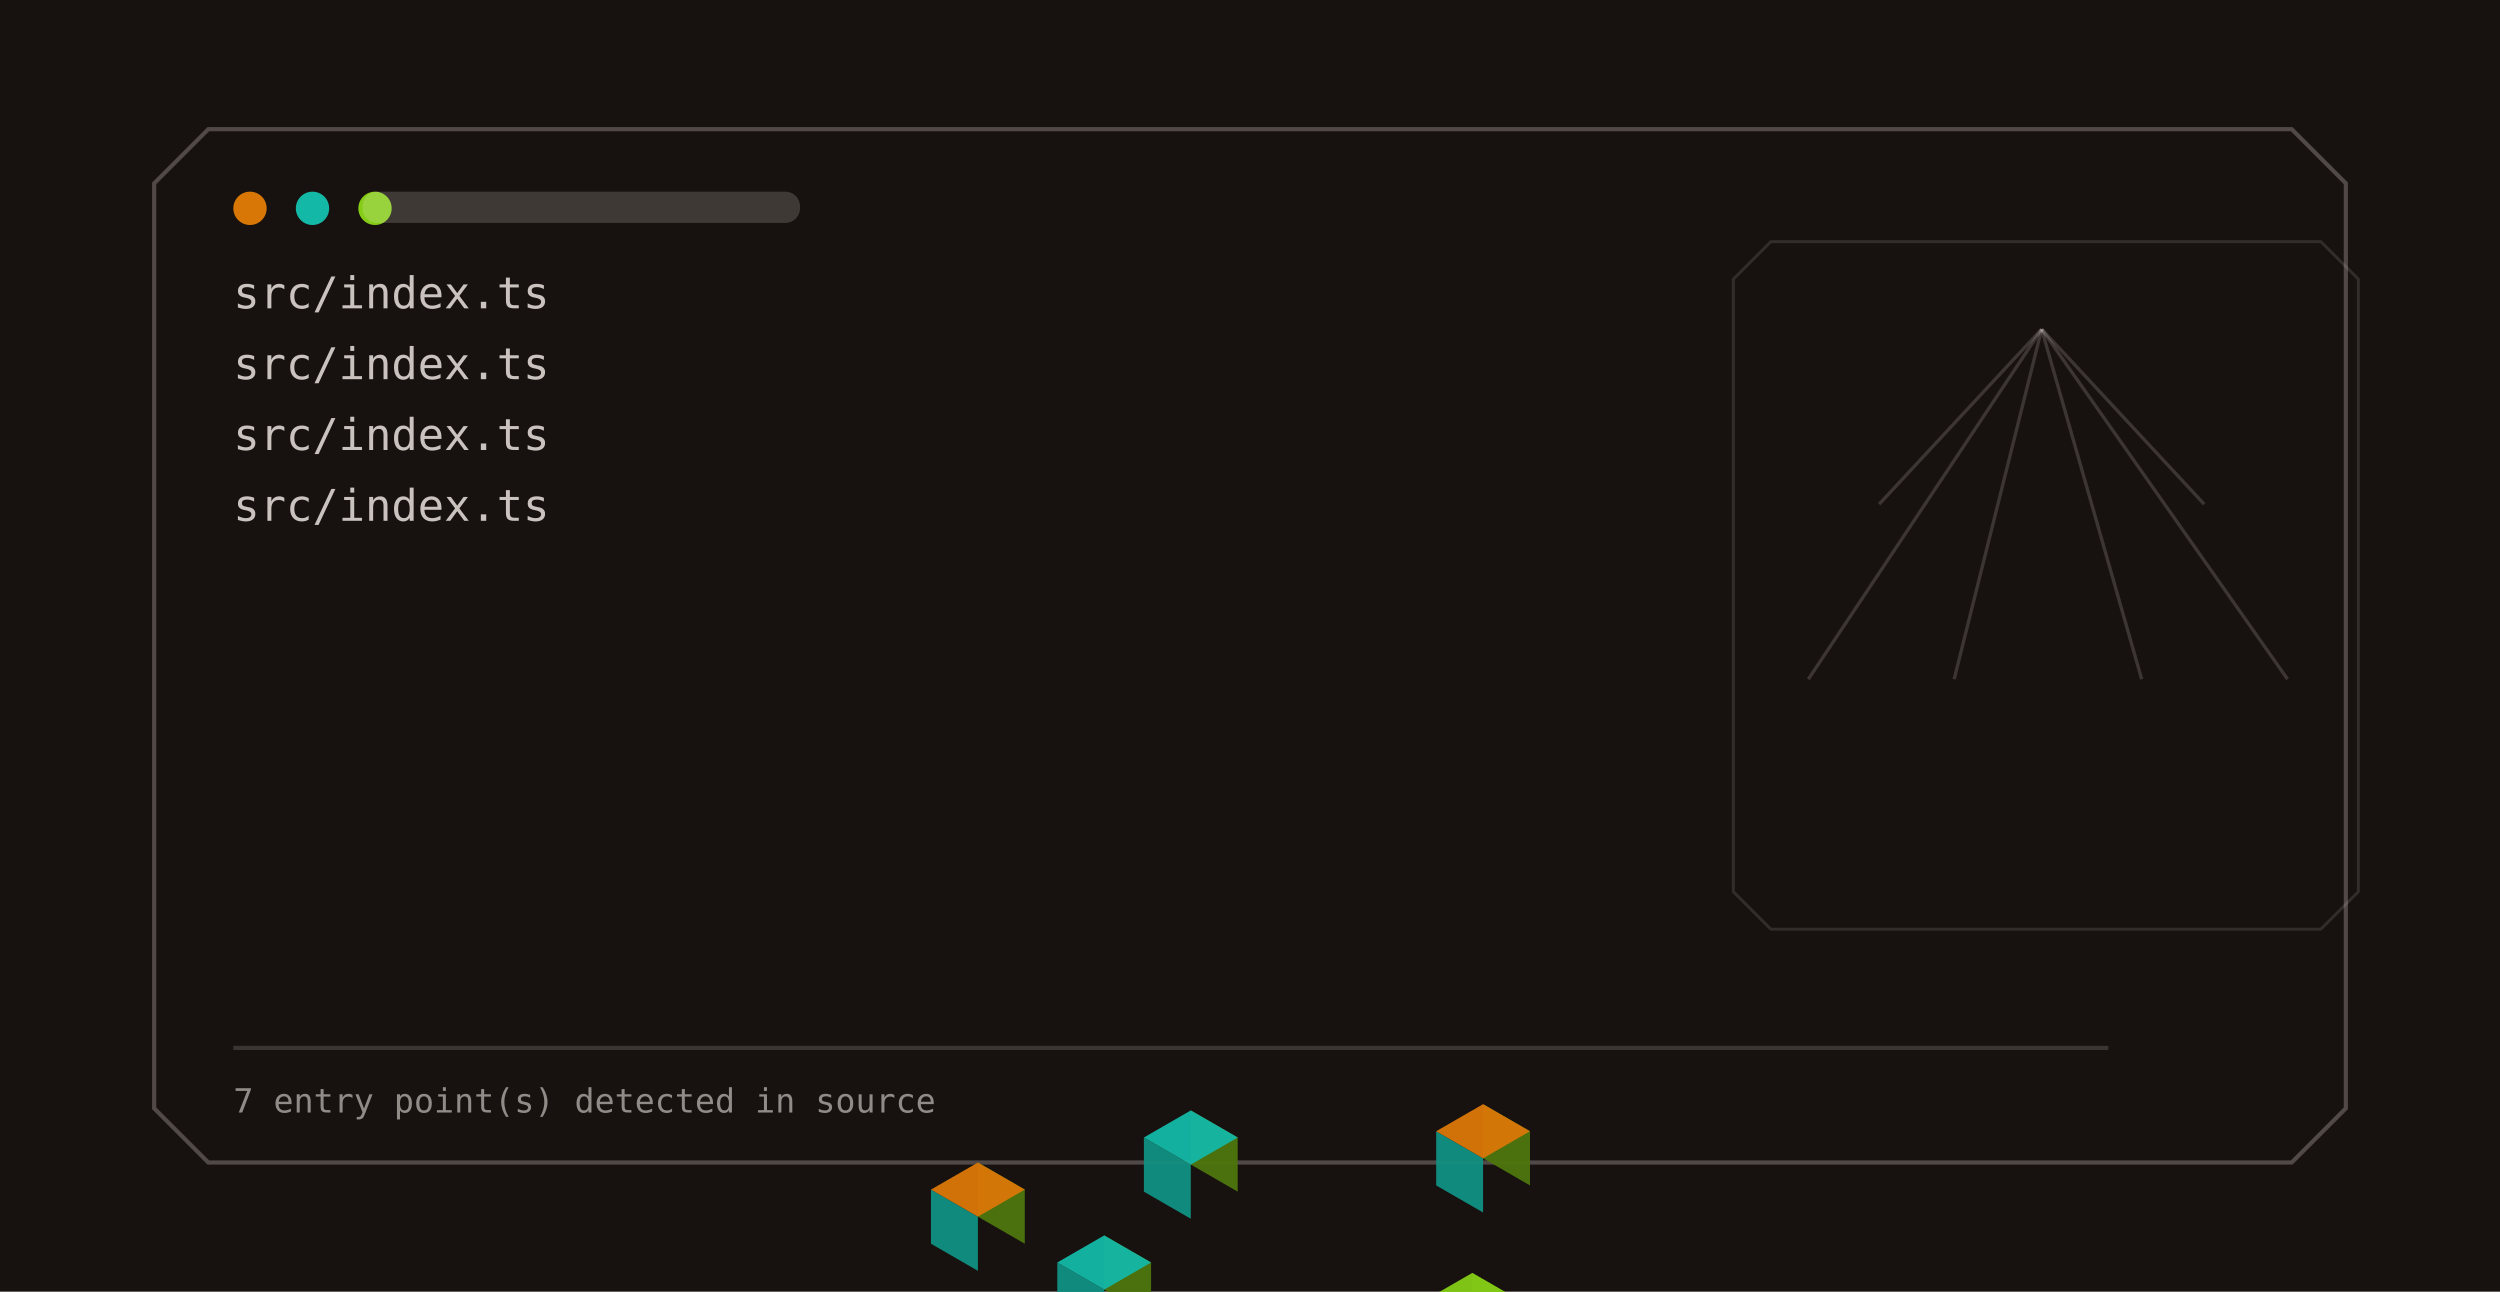
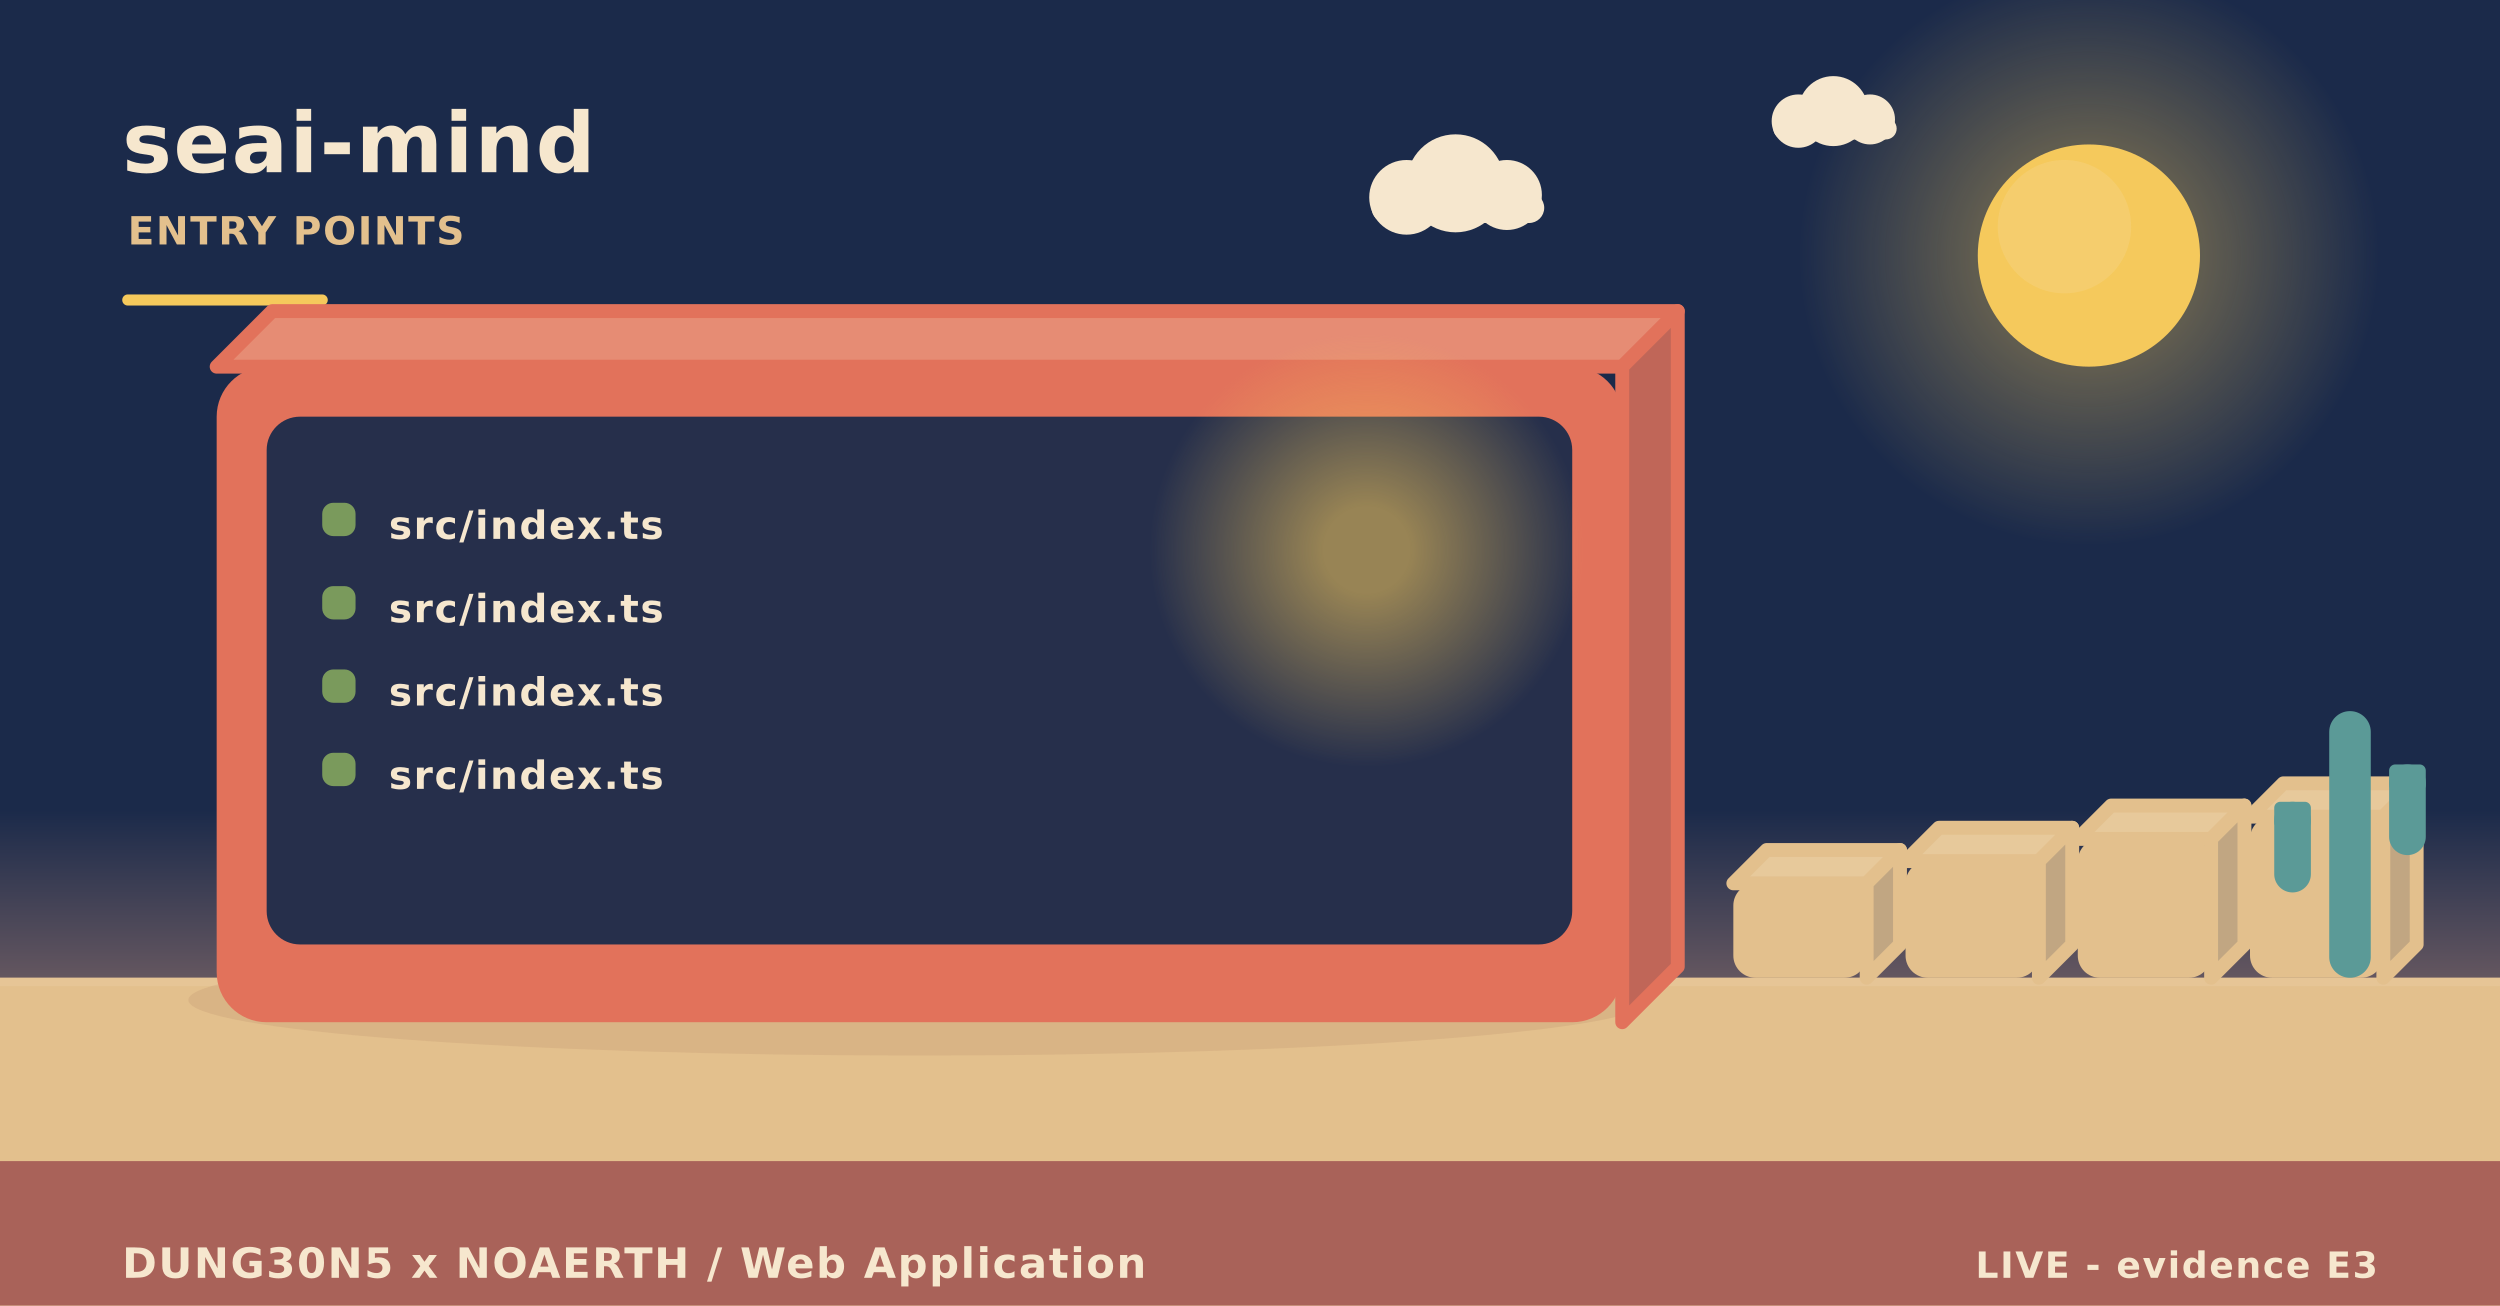
- <svg xmlns="http://www.w3.org/2000/svg" viewBox="0 0 1200 620" width="1200" height="620" role="img" aria-label="seai-mind command surface">
-   <rect width="1200" height="620" fill="#17110f" />
-   <defs>
-     <linearGradient id="gt" x1="0" y1="0" x2="1" y2="1">
-       <stop offset="0%" stop-color="#d97706" />
-       <stop offset="100%" stop-color="#14b8a6" />
-     </linearGradient>
-   </defs>
-   <path d="M100.00,62.00 H1100.00 L1126.00,88.00 V532.00 L1100.00,558.00 H100.00 L74.00,532.00 V88.00 Z" fill="none" stroke="rgba(246,239,233,0.300)" stroke-width="2.00" opacity="0.85" />
-   <circle cx="120.00" cy="100.00" r="8.00" fill="#d97706" opacity="1.00" />
-   <circle cx="150.00" cy="100.00" r="8.00" fill="#14b8a6" opacity="1.00" />
-   <circle cx="180.00" cy="100.00" r="8.00" fill="#84cc16" opacity="1.00" />
-   <rect x="174.00" y="92.00" width="210.00" height="15.00" rx="7.00" fill="rgba(246,239,233,0.180)" opacity="1.00" />
-   <text x="112" y="148" font-family="ui-monospace,SFMono-Regular,Menlo,monospace" font-size="21" fill="rgba(246,239,233,0.800)">src/index.ts</text>
-   <text x="112" y="182" font-family="ui-monospace,SFMono-Regular,Menlo,monospace" font-size="21" fill="rgba(246,239,233,0.800)">src/index.ts</text>
-   <text x="112" y="216" font-family="ui-monospace,SFMono-Regular,Menlo,monospace" font-size="21" fill="rgba(246,239,233,0.800)">src/index.ts</text>
-   <text x="112" y="250" font-family="ui-monospace,SFMono-Regular,Menlo,monospace" font-size="21" fill="rgba(246,239,233,0.800)">src/index.ts</text>
-   <path d="M850.00,116.00 H1114.00 L1132.00,134.00 V428.00 L1114.00,446.00 H850.00 L832.00,428.00 V134.00 Z" fill="none" stroke="rgba(246,239,233,0.180)" stroke-width="1.40" opacity="0.70" />
-   <line x1="980.00" y1="158.00" x2="902.00" y2="242.00" stroke="rgba(246,239,233,0.300)" stroke-width="1.60" opacity="0.55" />
-   <line x1="980.00" y1="158.00" x2="1058.00" y2="242.00" stroke="rgba(246,239,233,0.300)" stroke-width="1.60" opacity="0.55" />
-   <line x1="980.00" y1="158.00" x2="868.00" y2="326.00" stroke="rgba(246,239,233,0.300)" stroke-width="1.60" opacity="0.55" />
-   <line x1="980.00" y1="158.00" x2="938.00" y2="326.00" stroke="rgba(246,239,233,0.300)" stroke-width="1.60" opacity="0.55" />
-   <line x1="980.00" y1="158.00" x2="1028.00" y2="326.00" stroke="rgba(246,239,233,0.300)" stroke-width="1.60" opacity="0.55" />
-   <line x1="980.00" y1="158.00" x2="1098.00" y2="326.00" stroke="rgba(246,239,233,0.300)" stroke-width="1.60" opacity="0.55" />
-   <polygon points="711.87,556.00 734.39,569.00 734.39,543.00 711.87,530.00" fill="#4d760d" opacity="0.95" />
-   <polygon points="689.36,569.00 711.87,582.00 711.87,556.00 689.36,543.00" fill="#109081" opacity="0.95" />
-   <polygon points="711.87,530.00 734.39,543.00 711.87,556.00 689.36,543.00" fill="#d97706" opacity="0.95" />
-   <polygon points="571.58,559.00 594.09,572.00 594.09,546.00 571.58,533.00" fill="#4d760d" opacity="0.95" />
-   <polygon points="549.06,572.00 571.58,585.00 571.58,559.00 549.06,546.00" fill="#109081" opacity="0.95" />
-   <polygon points="571.58,533.00 594.09,546.00 571.58,559.00 549.06,546.00" fill="#14b8a6" opacity="0.95" />
-   <polygon points="706.68,637.00 729.19,650.00 729.19,624.00 706.68,611.00" fill="#4d760d" opacity="0.95" />
-   <polygon points="684.16,650.00 706.68,663.00 706.68,637.00 684.16,624.00" fill="#109081" opacity="0.95" />
-   <polygon points="706.68,611.00 729.19,624.00 706.68,637.00 684.16,624.00" fill="#84cc16" opacity="0.95" />
-   <polygon points="469.39,584.00 491.90,597.00 491.90,571.00 469.39,558.00" fill="#4d760d" opacity="0.95" />
-   <polygon points="446.87,597.00 469.39,610.00 469.39,584.00 446.87,571.00" fill="#109081" opacity="0.95" />
-   <polygon points="469.39,558.00 491.90,571.00 469.39,584.00 446.87,571.00" fill="#d97706" opacity="0.95" />
-   <polygon points="530.01,619.00 552.52,632.00 552.52,606.00 530.01,593.00" fill="#4d760d" opacity="0.95" />
-   <polygon points="507.49,632.00 530.01,645.00 530.01,619.00 507.49,606.00" fill="#109081" opacity="0.95" />
-   <polygon points="530.01,593.00 552.52,606.00 530.01,619.00 507.49,606.00" fill="#14b8a6" opacity="0.95" />
-   <polygon points="607.95,664.00 630.47,677.00 630.47,651.00 607.95,638.00" fill="#4d760d" opacity="0.95" />
-   <polygon points="585.43,677.00 607.95,690.00 607.95,664.00 585.43,651.00" fill="#109081" opacity="0.95" />
-   <polygon points="607.95,638.00 630.47,651.00 607.95,664.00 585.43,651.00" fill="#84cc16" opacity="0.95" />
-   <polygon points="668.57,699.00 691.09,712.00 691.09,686.00 668.57,673.00" fill="#4d760d" opacity="0.95" />
-   <polygon points="646.05,712.00 668.57,725.00 668.57,699.00 646.05,686.00" fill="#109081" opacity="0.95" />
-   <polygon points="668.57,673.00 691.09,686.00 668.57,699.00 646.05,686.00" fill="#d97706" opacity="0.95" />
-   <rect x="112.00" y="502.00" width="900.00" height="2.00" rx="0.00" fill="rgba(246,239,233,0.160)" opacity="1.00" />
-   <text x="112" y="534" font-family="ui-monospace,Menlo,monospace" font-size="16" fill="rgba(246,239,233,0.550)">7 entry point(s) detected in source</text>
+ <svg xmlns="http://www.w3.org/2000/svg" width="900" height="470" viewBox="0 0 900 470" role="img" aria-label="seai-mind - how it is operated">
+   <linearGradient id="skyt" x1="0" y1="0" x2="0" y2="1">
+     <stop offset="0" stop-color="#1b2a4a" />
+     <stop offset="0.62" stop-color="#1b2a4a" />
+     <stop offset="1" stop-color="#f3ad8a" />
+   </linearGradient>
+   <rect width="900" height="470" fill="url(#skyt)" />
+   <radialGradient id="sunt">
+     <stop offset="0.35" stop-color="#f5c95c" stop-opacity="0.34" />
+     <stop offset="1" stop-color="#f5c95c" stop-opacity="0" />
+   </radialGradient>
+   <circle cx="752" cy="92" r="104" fill="url(#sunt)" />
+   <circle cx="752" cy="92" r="40" fill="#f5c95c" />
+   <circle cx="743.2" cy="81.6" r="24" fill="#f5d27e" opacity="0.5" />
+   <g>
+     <circle cx="524" cy="66" r="17.64" fill="#f6e7ce" />
+     <circle cx="506.36" cy="71.04" r="13.44" fill="#f6e7ce" />
+     <circle cx="542.48" cy="70.2" r="12.6" fill="#f6e7ce" />
+     <rect x="493.76" y="69.36" width="62.16" height="10.92" rx="5.46" fill="#f6e7ce" />
+   </g>
+   <g>
+     <circle cx="660" cy="40" r="12.6" fill="#f6e7ce" />
+     <circle cx="647.4" cy="43.6" r="9.6" fill="#f6e7ce" />
+     <circle cx="673.2" cy="43" r="9" fill="#f6e7ce" />
+     <rect x="638.4" y="42.4" width="44.4" height="7.8" rx="3.9" fill="#f6e7ce" />
+   </g>
+   <rect x="0" y="352" width="900" height="118" fill="#e3c08d" />
+   <rect x="0" y="352" width="900" height="3" fill="#e6c596" />
+   <text x="44" y="62" font-family="Verdana,DejaVu Sans,sans-serif" font-size="30" font-weight="700" letter-spacing="0.6" fill="#f6e7ce" text-anchor="start">seai-mind</text>
+   <text x="46" y="88" font-family="Verdana,DejaVu Sans,sans-serif" font-size="14" font-weight="700" letter-spacing="0.6" fill="#e3c08d" text-anchor="start">ENTRY POINTS</text>
+   <rect x="44" y="106" width="74" height="4" rx="2" fill="#f5c95c" />
+   <ellipse cx="331" cy="360" rx="263.2" ry="20" fill="rgba(138,90,68,0.11)" />
+   <path d="M78,132 L584,132 L604,112 L98,112 Z" fill="#e68c74" stroke="#e2725b" stroke-width="5" stroke-linejoin="round" />
+   <path d="M584,132 L604,112 L604,348 L584,368 Z" fill="#c06658" stroke="#e2725b" stroke-width="5" stroke-linejoin="round" />
+   <rect x="78" y="132" width="506" height="236" rx="18" fill="#e2725b" />
+   <rect x="96" y="150" width="470" height="190" rx="12" fill="#1b2a4a" opacity="0.94" />
+   <radialGradient id="lamp43156">
+     <stop offset="0.2" stop-color="#f5c95c" stop-opacity="0.55" />
+     <stop offset="1" stop-color="#f5c95c" stop-opacity="0" />
+   </radialGradient>
+   <circle cx="492" cy="198" r="78" fill="url(#lamp43156)" />
+   <rect x="116" y="181" width="12" height="12" rx="4" fill="#7a9a5c" />
+   <text x="140" y="194" font-family="Verdana,DejaVu Sans,sans-serif" font-size="14" font-weight="700" letter-spacing="0.6" fill="#f6e7ce" text-anchor="start">src/index.ts</text>
+   <rect x="116" y="211" width="12" height="12" rx="4" fill="#7a9a5c" />
+   <text x="140" y="224" font-family="Verdana,DejaVu Sans,sans-serif" font-size="14" font-weight="700" letter-spacing="0.6" fill="#f6e7ce" text-anchor="start">src/index.ts</text>
+   <rect x="116" y="241" width="12" height="12" rx="4" fill="#7a9a5c" />
+   <text x="140" y="254" font-family="Verdana,DejaVu Sans,sans-serif" font-size="14" font-weight="700" letter-spacing="0.6" fill="#f6e7ce" text-anchor="start">src/index.ts</text>
+   <rect x="116" y="271" width="12" height="12" rx="4" fill="#7a9a5c" />
+   <text x="140" y="284" font-family="Verdana,DejaVu Sans,sans-serif" font-size="14" font-weight="700" letter-spacing="0.6" fill="#f6e7ce" text-anchor="start">src/index.ts</text>
+   <path d="M624,318 L672,318 L684,306 L636,306 Z" fill="#e7c99b" stroke="#e3c08d" stroke-width="5" stroke-linejoin="round" />
+   <path d="M672,318 L684,306 L684,340 L672,352 Z" fill="#c1a682" stroke="#e3c08d" stroke-width="5" stroke-linejoin="round" />
+   <rect x="624" y="318" width="48" height="34" rx="8" fill="#e3c08d" />
+   <path d="M686,310 L734,310 L746,298 L698,298 Z" fill="#e7c99b" stroke="#e3c08d" stroke-width="5" stroke-linejoin="round" />
+   <path d="M734,310 L746,298 L746,340 L734,352 Z" fill="#c1a682" stroke="#e3c08d" stroke-width="5" stroke-linejoin="round" />
+   <rect x="686" y="310" width="48" height="42" rx="8" fill="#e3c08d" />
+   <path d="M748,302 L796,302 L808,290 L760,290 Z" fill="#e7c99b" stroke="#e3c08d" stroke-width="5" stroke-linejoin="round" />
+   <path d="M796,302 L808,290 L808,340 L796,352 Z" fill="#c1a682" stroke="#e3c08d" stroke-width="5" stroke-linejoin="round" />
+   <rect x="748" y="302" width="48" height="50" rx="8" fill="#e3c08d" />
+   <path d="M810,294 L858,294 L870,282 L822,282 Z" fill="#e7c99b" stroke="#e3c08d" stroke-width="5" stroke-linejoin="round" />
+   <path d="M858,294 L870,282 L870,340 L858,352 Z" fill="#c1a682" stroke="#e3c08d" stroke-width="5" stroke-linejoin="round" />
+   <rect x="810" y="294" width="48" height="58" rx="8" fill="#e3c08d" />
+   <rect x="838.52" y="256" width="14.96" height="96" rx="7.48" fill="#5b9a97" />
+   <rect x="818.72" y="288.64" width="13.2" height="32.64" rx="6.6" fill="#5b9a97" />
+   <rect x="818.72" y="288.64" width="13.2" height="9.6" rx="2.2" fill="#5b9a97" />
+   <rect x="860.08" y="275.2" width="13.2" height="32.64" rx="6.6" fill="#5b9a97" />
+   <rect x="860.08" y="275.2" width="13.2" height="9.6" rx="2.2" fill="#5b9a97" />
+   <rect x="0" y="418" width="900" height="52" rx="0" fill="#a65c56" opacity="0.94" />
+   <text x="44" y="460" font-family="Verdana,DejaVu Sans,sans-serif" font-size="15" font-weight="700" letter-spacing="0.6" fill="#f6e7ce" text-anchor="start">DUNG30N5 x NOAERTH  /  Web Application</text>
+   <text x="856" y="460" font-family="Verdana,DejaVu Sans,sans-serif" font-size="13" font-weight="700" letter-spacing="0.6" fill="#f6e7ce" text-anchor="end">LIVE  -  evidence E3</text>
</svg>
